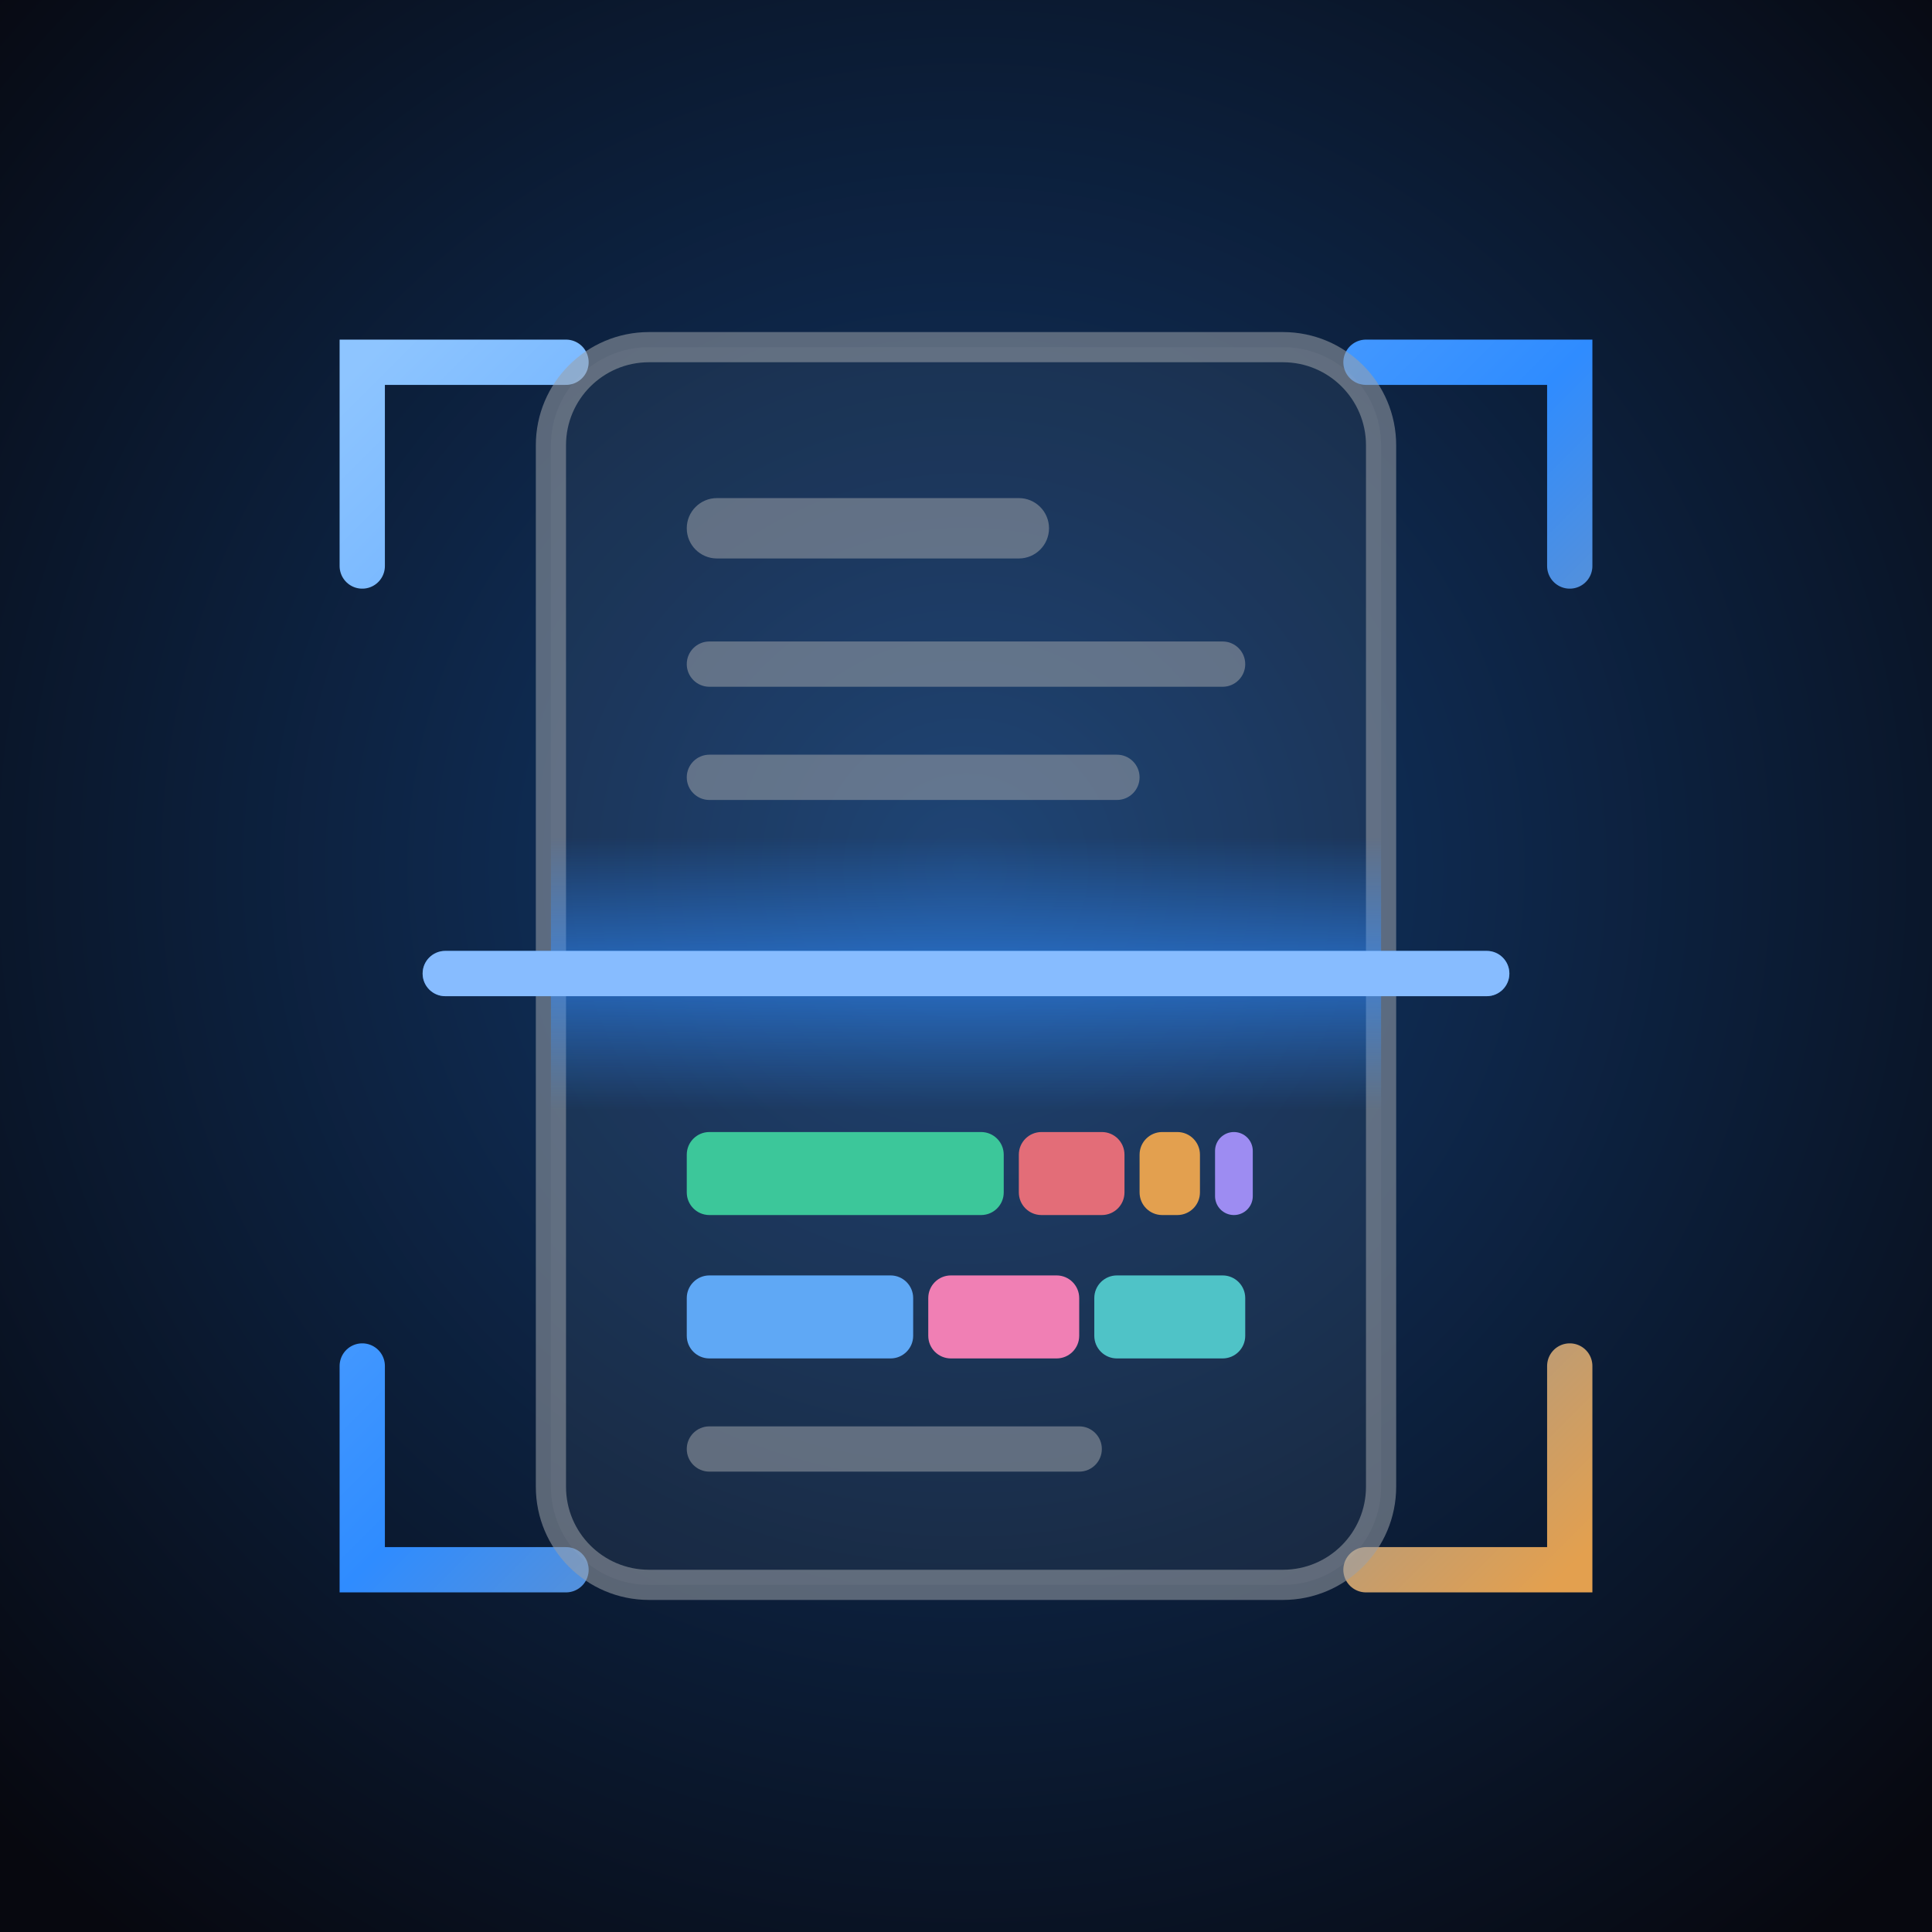
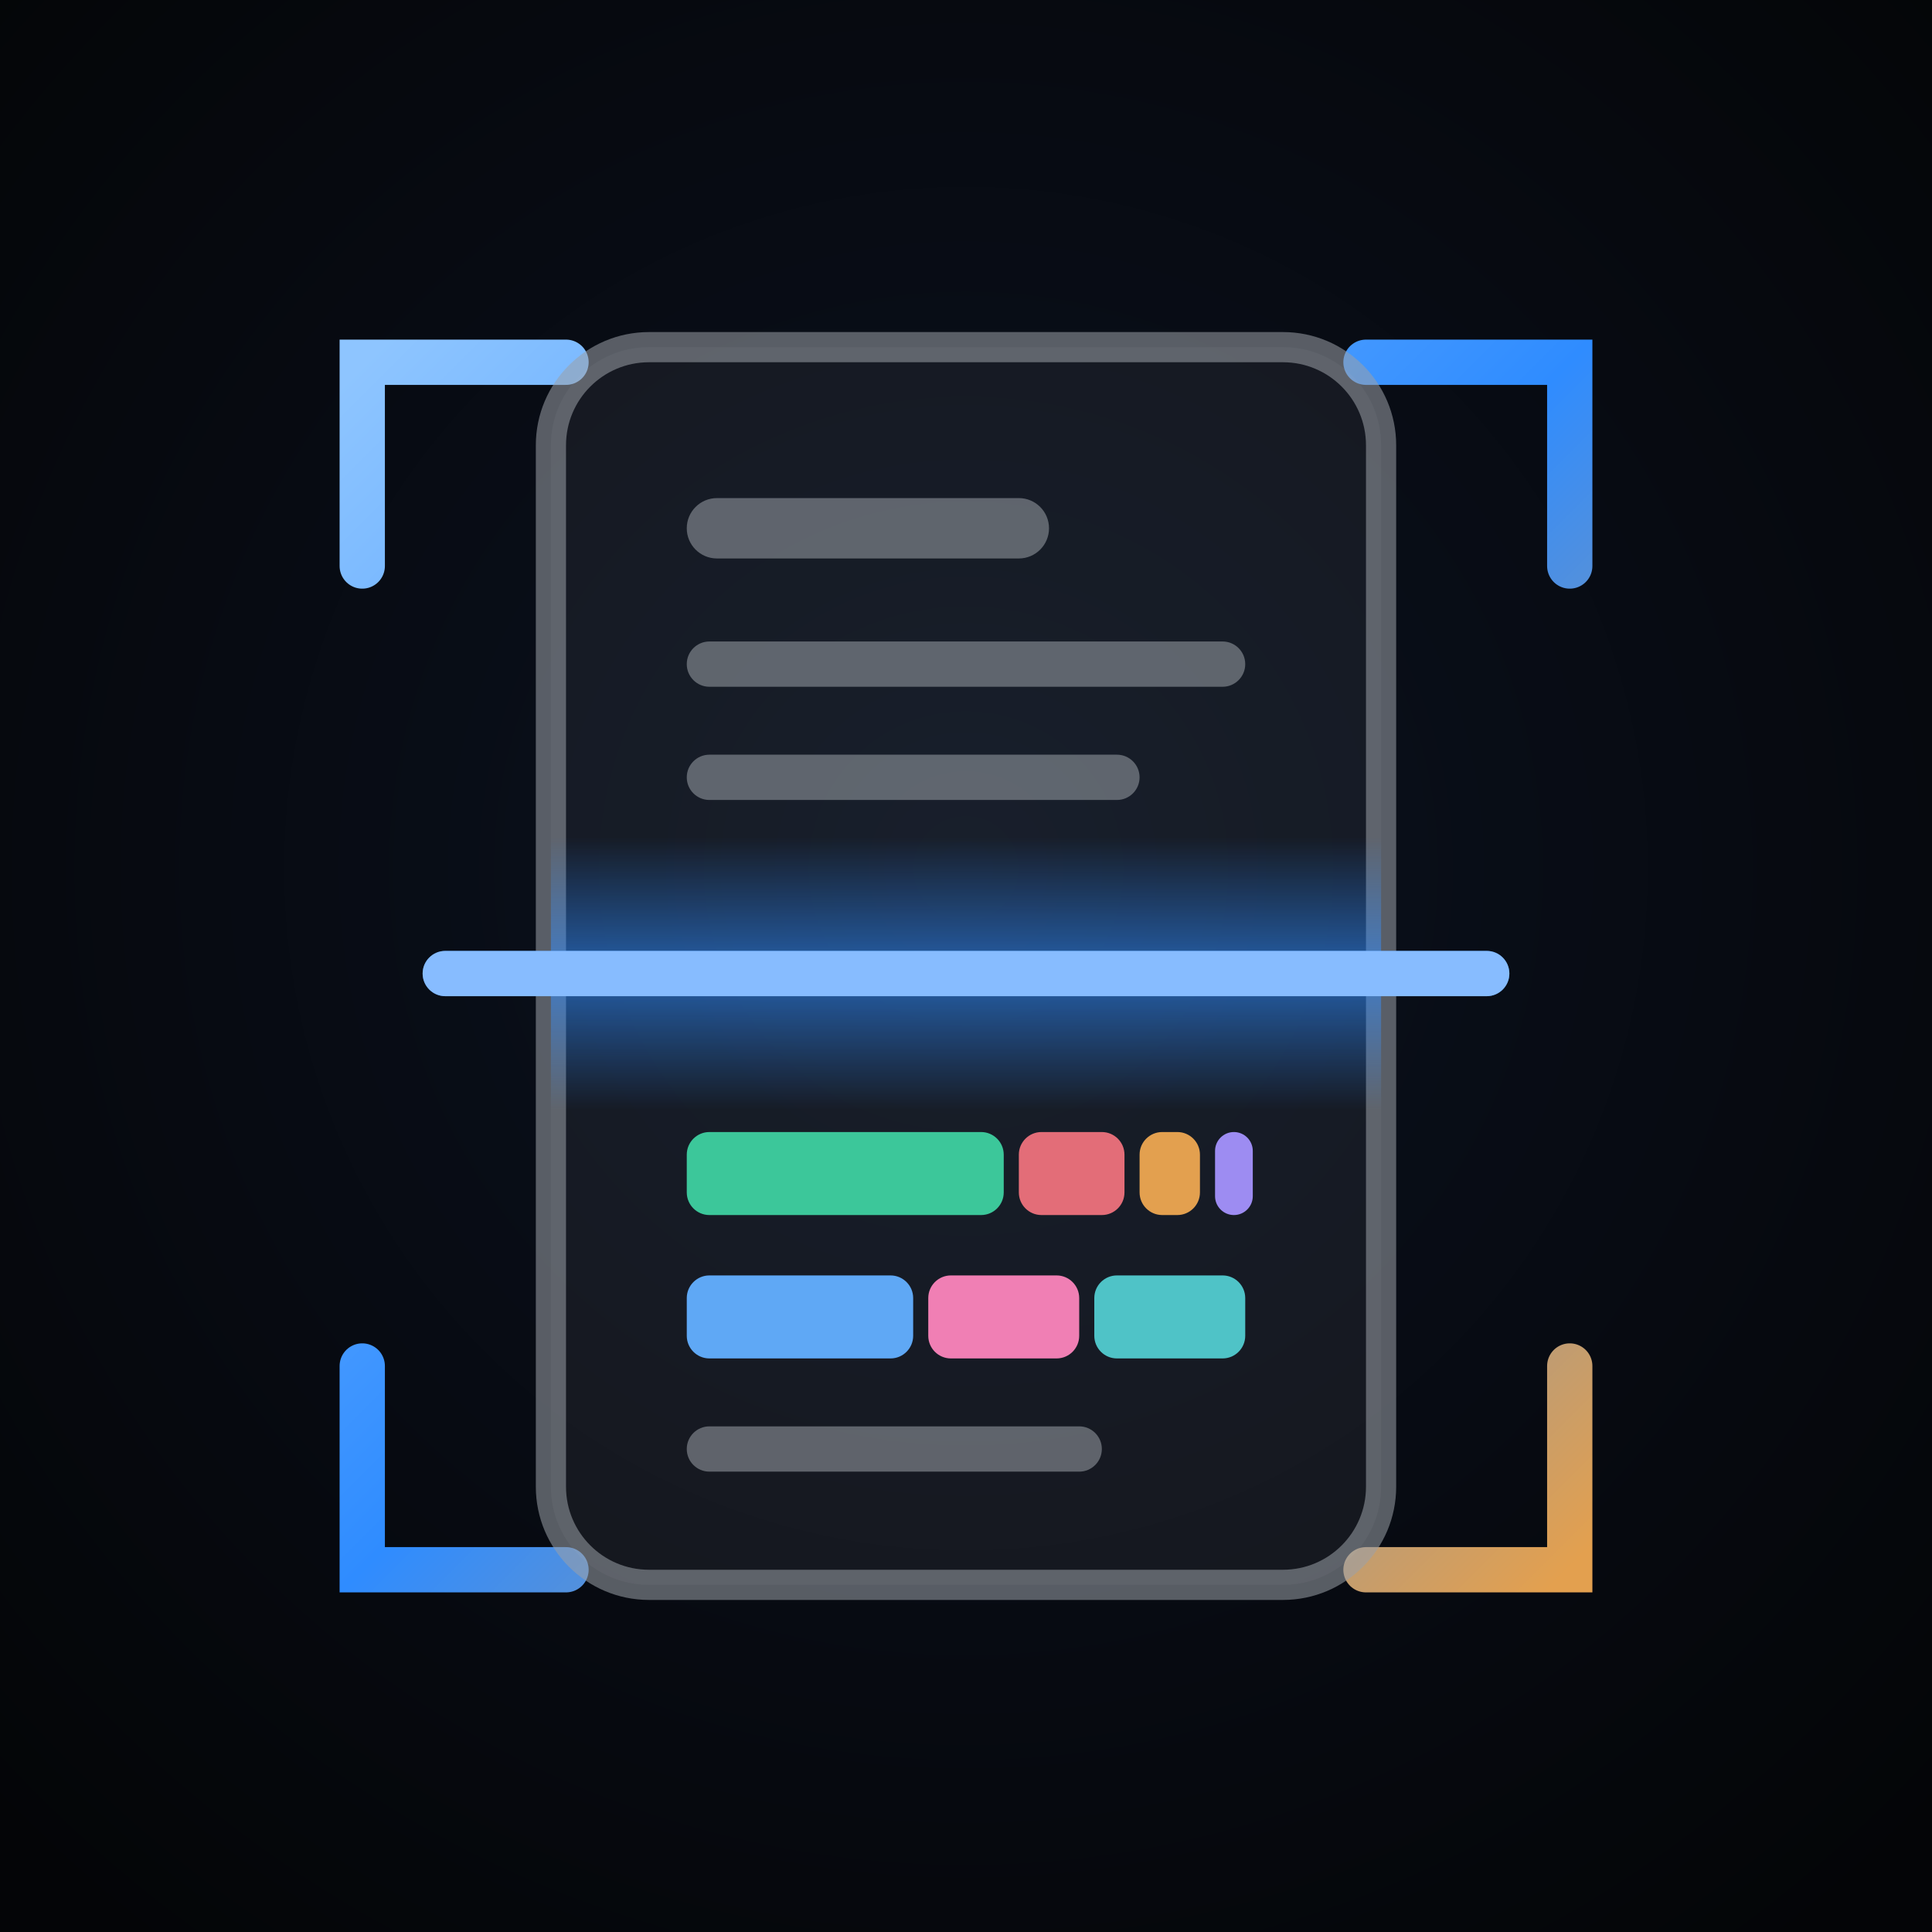
<svg xmlns="http://www.w3.org/2000/svg" viewBox="0 0 512 512" width="512" height="512">
  <defs>
    <radialGradient id="bg" cx="50%" cy="45%" r="70%">
-       <stop offset="0" stop-color="#123A6E" />
-       <stop offset="1" stop-color="#07080F" />
+       <stop offset="0" stop-color="#0B1220" />
+       <stop offset="1" stop-color="#040507" />
    </radialGradient>
    <linearGradient id="scan" x1="0" y1="0" x2="0" y2="1">
      <stop offset="0" stop-color="#2F8CFF" stop-opacity="0" />
      <stop offset=".5" stop-color="#2F8CFF" stop-opacity=".6" />
      <stop offset="1" stop-color="#2F8CFF" stop-opacity="0" />
    </linearGradient>
    <clipPath id="stub">
      <rect x="146" y="92" width="220" height="328" rx="26" />
    </clipPath>
    <linearGradient id="br" x1="0" y1="0" x2="1" y2="1">
      <stop offset="0" stop-color="#8EC5FF" />
      <stop offset=".5" stop-color="#2F8CFF" />
      <stop offset="1" stop-color="#E3A04F" />
    </linearGradient>
  </defs>
  <rect width="512" height="512" fill="url(#bg)" />
  <g fill="none" stroke="url(#br)" stroke-width="12" stroke-linecap="round">
    <path d="M96 150V96h54M416 150V96h-54M96 362v54h54M416 362v54h-54" />
  </g>
  <rect x="146" y="92" width="220" height="328" rx="26" fill="#ECEEF0" fill-opacity=".06" stroke="#9BA1A8" stroke-opacity=".55" stroke-width="8" />
  <g clip-path="url(#stub)">
    <g fill="#9BA1A8" opacity=".55">
      <rect x="182" y="132" width="96" height="16" rx="8" />
      <rect x="182" y="170" width="148" height="12" rx="6" />
      <rect x="182" y="200" width="120" height="12" rx="6" />
    </g>
    <rect x="120" y="222" width="272" height="72" fill="url(#scan)" />
    <g transform="translate(182 300)">
      <rect width="84" height="22" rx="6" fill="#3CC79A" />
      <rect x="88" width="28" height="22" rx="6" fill="#E36D78" />
      <rect x="120" width="16" height="22" rx="6" fill="#E3A04F" />
      <rect x="140" width="10" height="22" rx="5" fill="#9D8CF2" />
    </g>
    <g transform="translate(182 338)">
      <rect width="60" height="22" rx="6" fill="#5FA8F5" />
      <rect x="64" width="40" height="22" rx="6" fill="#F07FB4" />
      <rect x="108" width="40" height="22" rx="6" fill="#4FC3C7" />
    </g>
    <rect x="182" y="378" width="110" height="12" rx="6" fill="#9BA1A8" opacity=".55" />
  </g>
  <rect x="112" y="252" width="288" height="12" rx="6" fill="#2F8CFF" />
  <rect x="112" y="252" width="288" height="12" rx="6" fill="#CFE4FF" opacity=".55" />
</svg>
